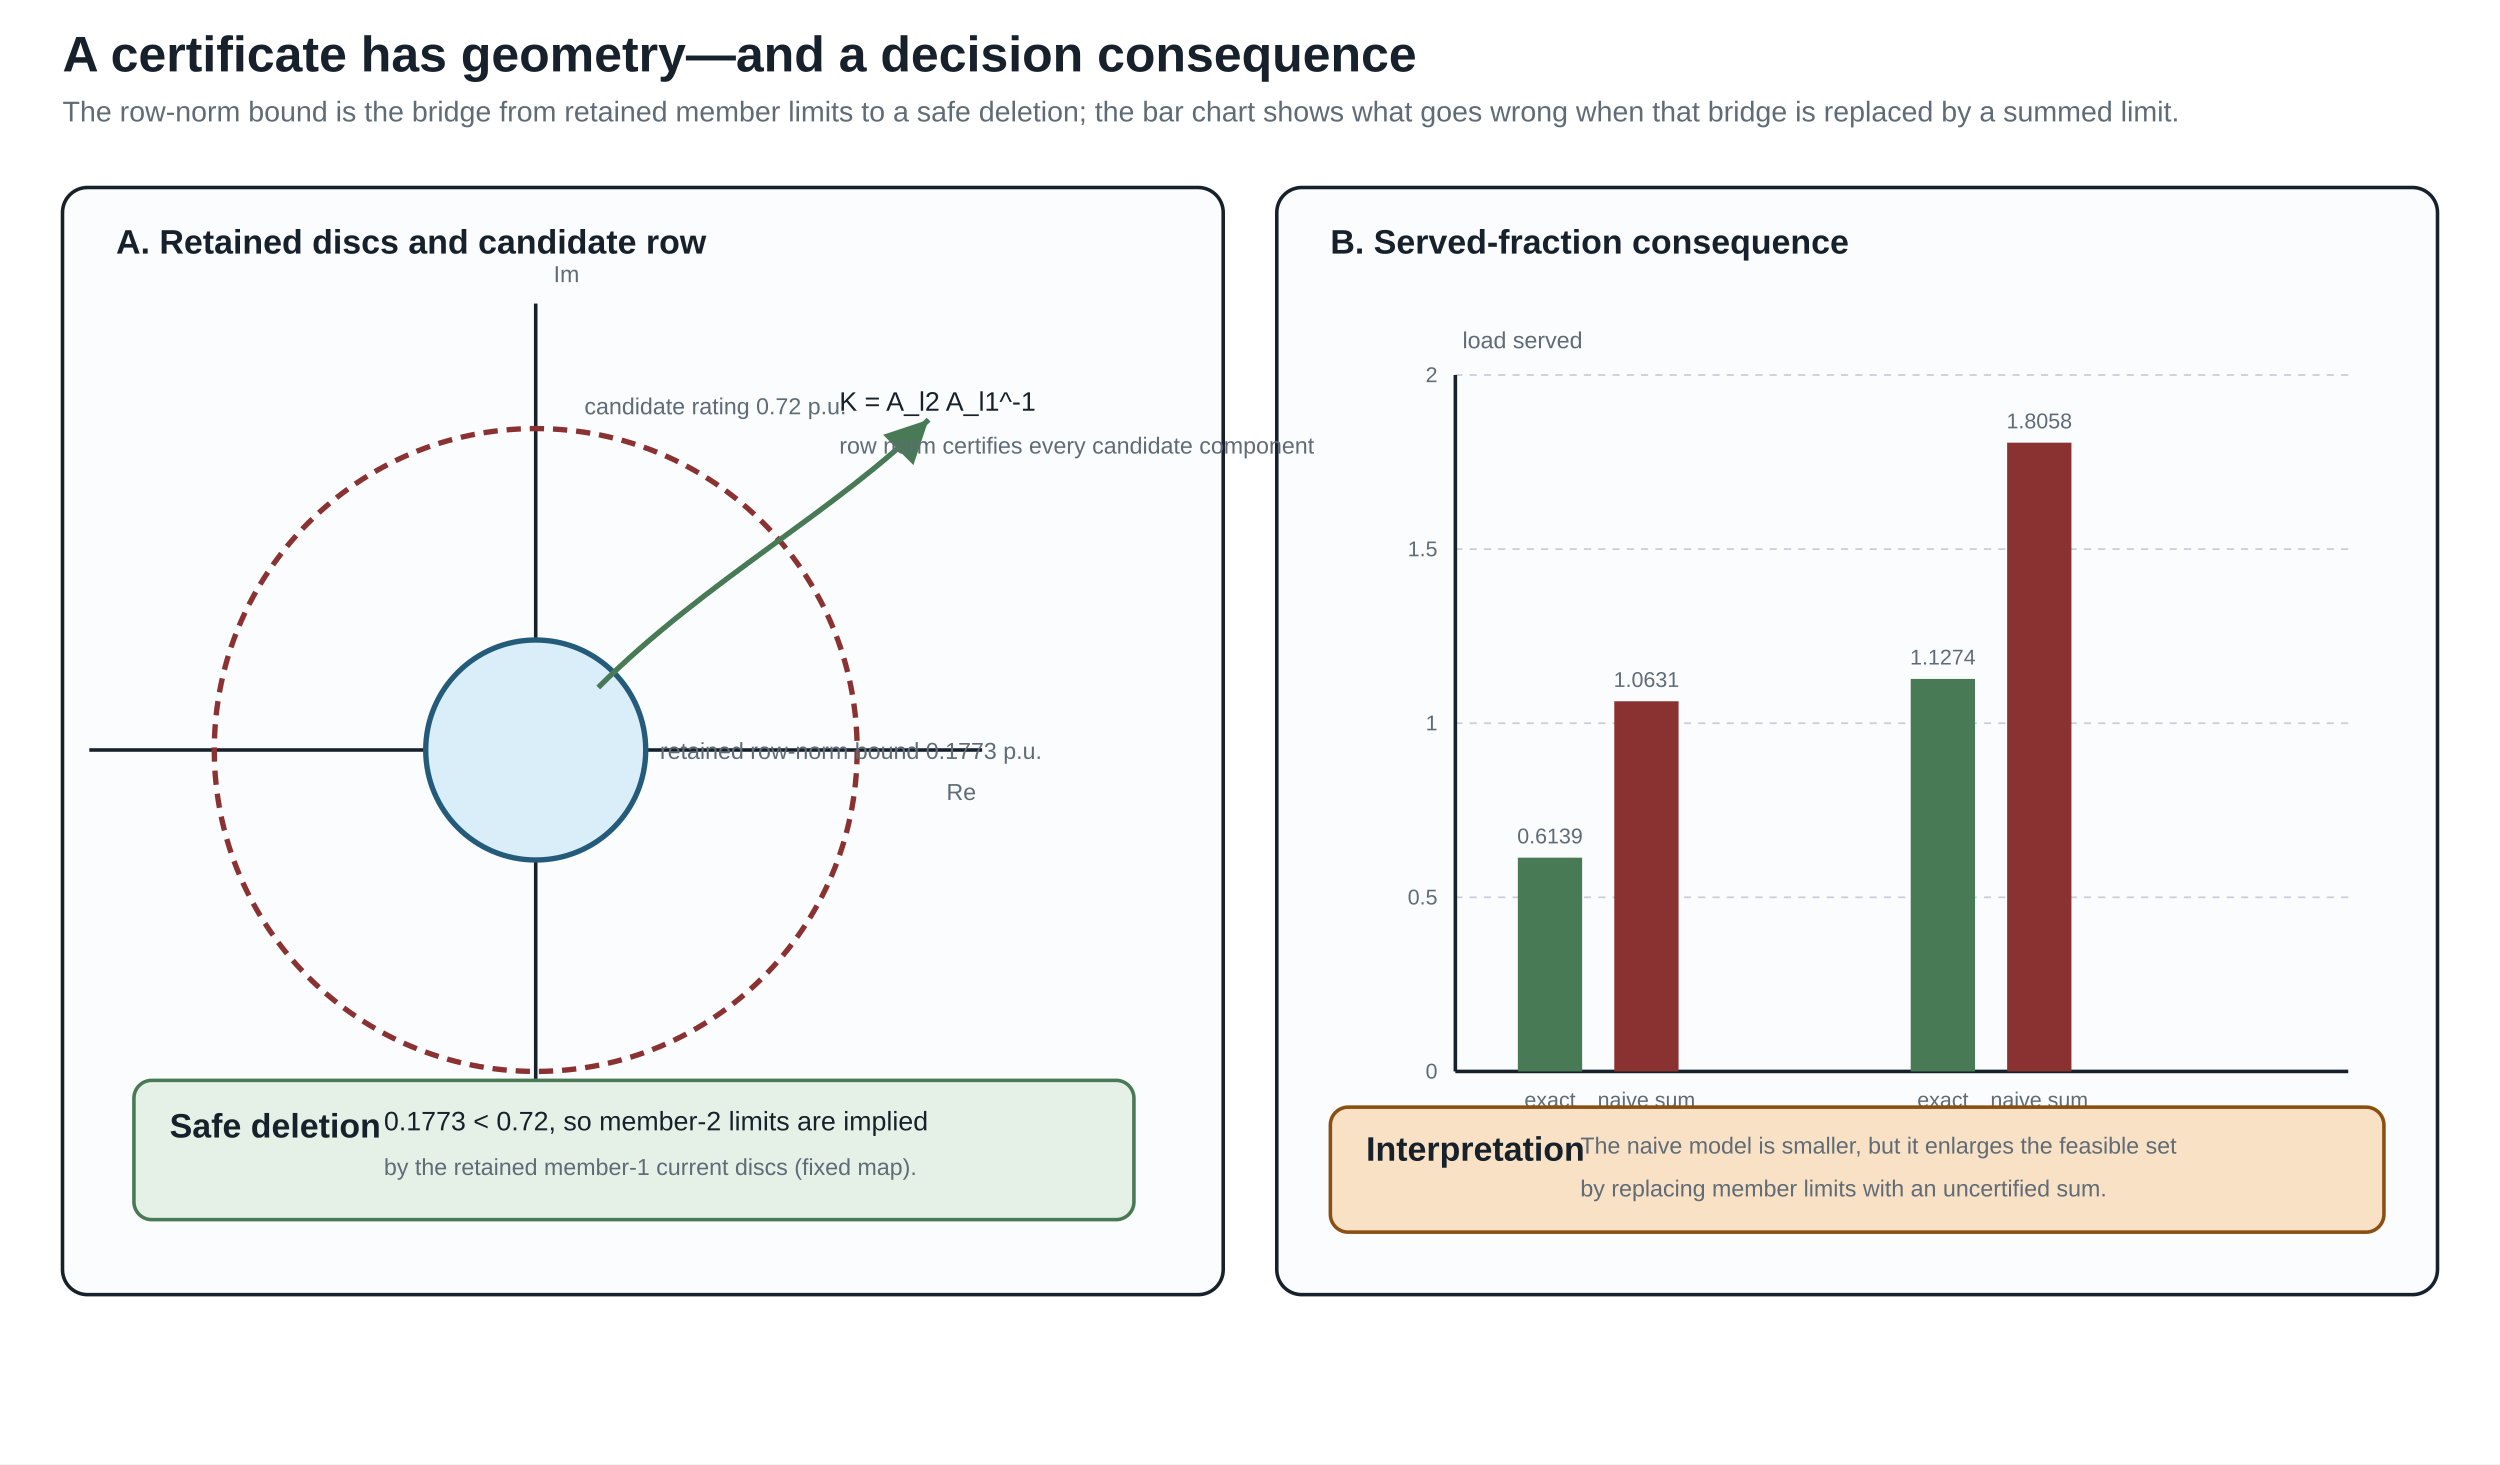
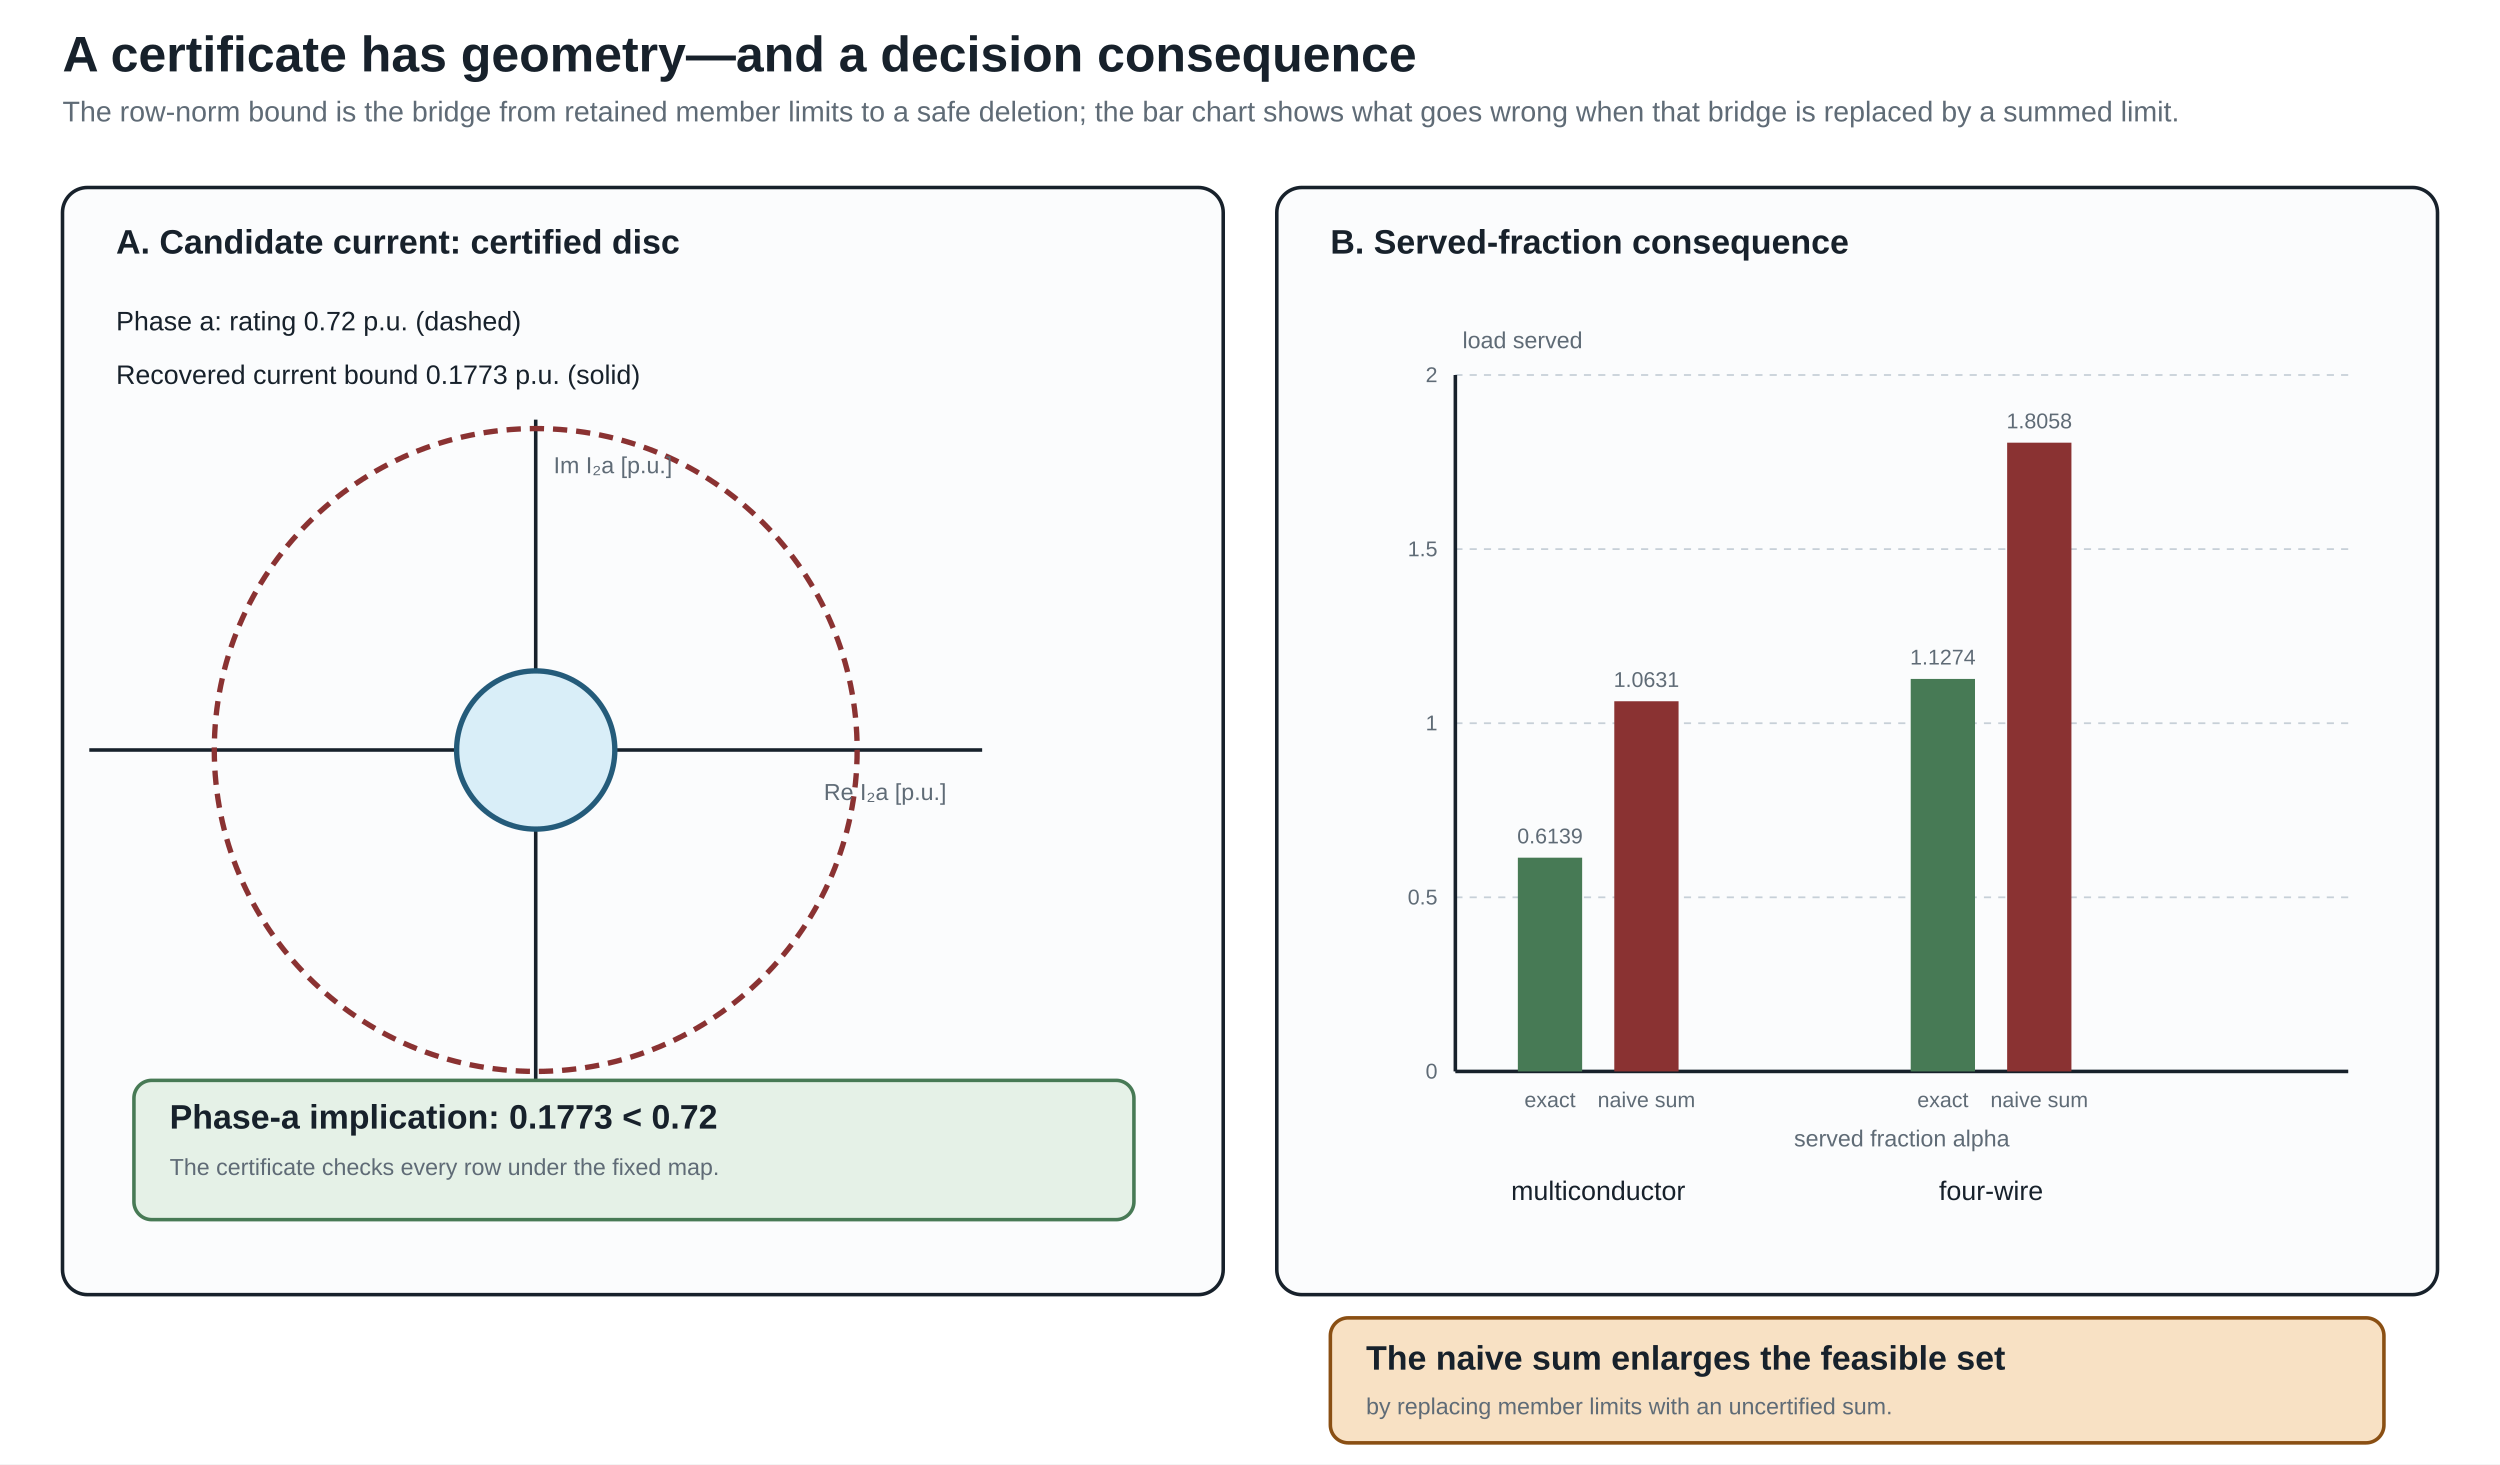
<svg xmlns="http://www.w3.org/2000/svg" width="1400" height="820" viewBox="0 0 1400 820">
  <defs>
    <marker id="arrow" markerWidth="10" markerHeight="10" refX="8" refY="4" orient="auto">
      <path d="M0,0 L8,4 L0,8 z" fill="#477a55" />
    </marker>
  </defs>
  <rect width="100%" height="100%" fill="white" />
  <style>
text{font-family:Arial,sans-serif;fill:#17212b}.title{font-size:28px;font-weight:bold}
.sub{font-size:16px;fill:#5f6b76}.head{font-size:19px;font-weight:bold}
.body{font-size:15px}.small{font-size:13px;fill:#5f6b76}.tiny{font-size:12px;fill:#5f6b76}
.panel{fill:#fbfcfd;stroke:#17212b;stroke-width:2}.grid{stroke:#c7d0d8;stroke-width:1;stroke-dasharray:4 4}
.axis{stroke:#17212b;stroke-width:2}.retained{fill:#d9eef8;stroke:#245b7a;stroke-width:3}
.candidate{fill:none;stroke:#8a3232;stroke-width:3;stroke-dasharray:8 5}.map{stroke:#477a55;stroke-width:3;fill:none;marker-end:url(#arrow)}
.exact{fill:#477a55}.naive{fill:#8a3232}.limit{stroke:#8a3232;stroke-width:2;stroke-dasharray:6 5}
</style>
  <text x="35" y="40" class="title" text-anchor="start">A certificate has geometry—and a decision consequence</text>
  <text x="35" y="68" class="sub" text-anchor="start">The row-norm bound is the bridge from retained member limits to a safe deletion; the bar chart shows what goes wrong when that bridge is replaced by a summed limit.</text>
  <rect x="35" y="105" width="650" height="620" rx="14" class="panel" />
  <rect x="715" y="105" width="650" height="620" rx="14" class="panel" />
-   <text x="65" y="142" class="head" text-anchor="start">A. Retained discs and candidate row</text>
+   <text x="65" y="142" class="head" text-anchor="start">A. Candidate current: certified disc</text>
  <text x="745" y="142" class="head" text-anchor="start">B. Served-fraction consequence</text>
  <line x1="50" y1="420" x2="550" y2="420" class="axis" />
-   <line x1="300" y1="170" x2="300" y2="670" class="axis" />
+   <line x1="300" y1="235" x2="300" y2="670" class="axis" />
  <circle cx="300" cy="420" r="180.0" class="candidate" />
-   <circle cx="300" cy="420" r="61.6" class="retained" />
-   <text x="474.0" y="232.0" class="small" text-anchor="end">candidate rating 0.72 p.u.</text>
-   <text x="369.562" y="425" class="small" text-anchor="start">retained row-norm bound 0.1773 p.u.</text>
-   <text x="310" y="158" class="small" text-anchor="start">Im</text>
-   <text x="530" y="448" class="small" text-anchor="start">Re</text>
-   <path d="M335 385 C395 325 470 285 520 235" class="map" />
-   <text x="470" y="230" class="body" text-anchor="start">K = A_l2 A_l1^-1</text>
-   <text x="470" y="254" class="small" text-anchor="start">row norm certifies every candidate component</text>
+   <circle cx="300" cy="420" r="44.3" class="retained" />
+   <text x="65" y="185" class="body" text-anchor="start">Phase a: rating 0.72 p.u. (dashed)</text>
+   <text x="65" y="215" class="body" text-anchor="start">Recovered current bound 0.1773 p.u. (solid)</text>
+   <text x="310" y="265" class="small" text-anchor="start">Im I₂a [p.u.]</text>
+   <text x="530" y="448" class="small" text-anchor="end">Re I₂a [p.u.]</text>
  <rect x="75" y="605" width="560" height="78" rx="10" fill="#e5f1e7" stroke="#477a55" stroke-width="2" />
-   <text x="95" y="637" class="head" text-anchor="start">Safe deletion</text>
-   <text x="215" y="633" class="body" text-anchor="start">0.1773 &lt; 0.72, so member-2 limits are implied</text>
-   <text x="215" y="658" class="small" text-anchor="start">by the retained member-1 current discs (fixed map).</text>
+   <text x="95" y="632" class="head" text-anchor="start">Phase-a implication: 0.1773 &lt; 0.72</text>
+   <text x="95" y="658" class="small" text-anchor="start">The certificate checks every row under the fixed map.</text>
  <line x1="815" y1="600.0" x2="1315" y2="600.0" class="grid" />
  <text x="805" y="604.0" class="tiny" text-anchor="end">0</text>
  <line x1="815" y1="502.5" x2="1315" y2="502.5" class="grid" />
  <text x="805" y="506.5" class="tiny" text-anchor="end">0.5</text>
  <line x1="815" y1="405.0" x2="1315" y2="405.0" class="grid" />
  <text x="805" y="409.0" class="tiny" text-anchor="end">1</text>
  <line x1="815" y1="307.5" x2="1315" y2="307.5" class="grid" />
  <text x="805" y="311.5" class="tiny" text-anchor="end">1.5</text>
  <line x1="815" y1="210.0" x2="1315" y2="210.0" class="grid" />
  <text x="805" y="214.0" class="tiny" text-anchor="end">2</text>
  <line x1="815" y1="210" x2="815" y2="600" class="axis" />
  <line x1="815" y1="600" x2="1315" y2="600" class="axis" />
  <text x="1065.0" y="642" class="small" text-anchor="middle">served fraction alpha</text>
  <text x="819" y="195" class="small" text-anchor="start">load served</text>
  <rect x="850" y="480.3" width="36" height="119.7" class="exact" />
  <text x="868" y="472.291" class="tiny" text-anchor="middle">0.6139</text>
  <text x="868" y="620" class="tiny" text-anchor="middle">exact</text>
  <rect x="904" y="392.7" width="36" height="207.3" class="naive" />
  <text x="922" y="384.699" class="tiny" text-anchor="middle">1.0631</text>
  <text x="922" y="620" class="tiny" text-anchor="middle">naive sum</text>
  <text x="895" y="672" class="body" text-anchor="middle">multiconductor</text>
  <rect x="1070" y="380.2" width="36" height="219.8" class="exact" />
  <text x="1088" y="372.151" class="tiny" text-anchor="middle">1.1274</text>
  <text x="1088" y="620" class="tiny" text-anchor="middle">exact</text>
  <rect x="1124" y="247.9" width="36" height="352.1" class="naive" />
  <text x="1142" y="239.865" class="tiny" text-anchor="middle">1.8058</text>
  <text x="1142" y="620" class="tiny" text-anchor="middle">naive sum</text>
  <text x="1115" y="672" class="body" text-anchor="middle">four-wire</text>
-   <line x1="1160" y1="655" x2="1190" y2="655" class="exact" />
-   <text x="1200" y="660" class="small" text-anchor="start">exact certified</text>
-   <line x1="1160" y1="680" x2="1190" y2="680" class="naive" />
-   <text x="1200" y="685" class="small" text-anchor="start">naive aggregate</text>
-   <rect x="745" y="620" width="590" height="70" rx="10" fill="#f8e1c4" stroke="#8a4f13" stroke-width="2" />
-   <text x="765" y="650" class="head" text-anchor="start">Interpretation</text>
-   <text x="885" y="646" class="small" text-anchor="start">The naive model is smaller, but it enlarges the feasible set</text>
-   <text x="885" y="670" class="small" text-anchor="start">by replacing member limits with an uncertified sum.</text>
+   <rect x="745" y="738" width="590" height="70" rx="10" fill="#f8e1c4" stroke="#8a4f13" stroke-width="2" />
+   <text x="765" y="767" class="head" text-anchor="start">The naive sum enlarges the feasible set</text>
+   <text x="765" y="792" class="small" text-anchor="start">by replacing member limits with an uncertified sum.</text>
</svg>
